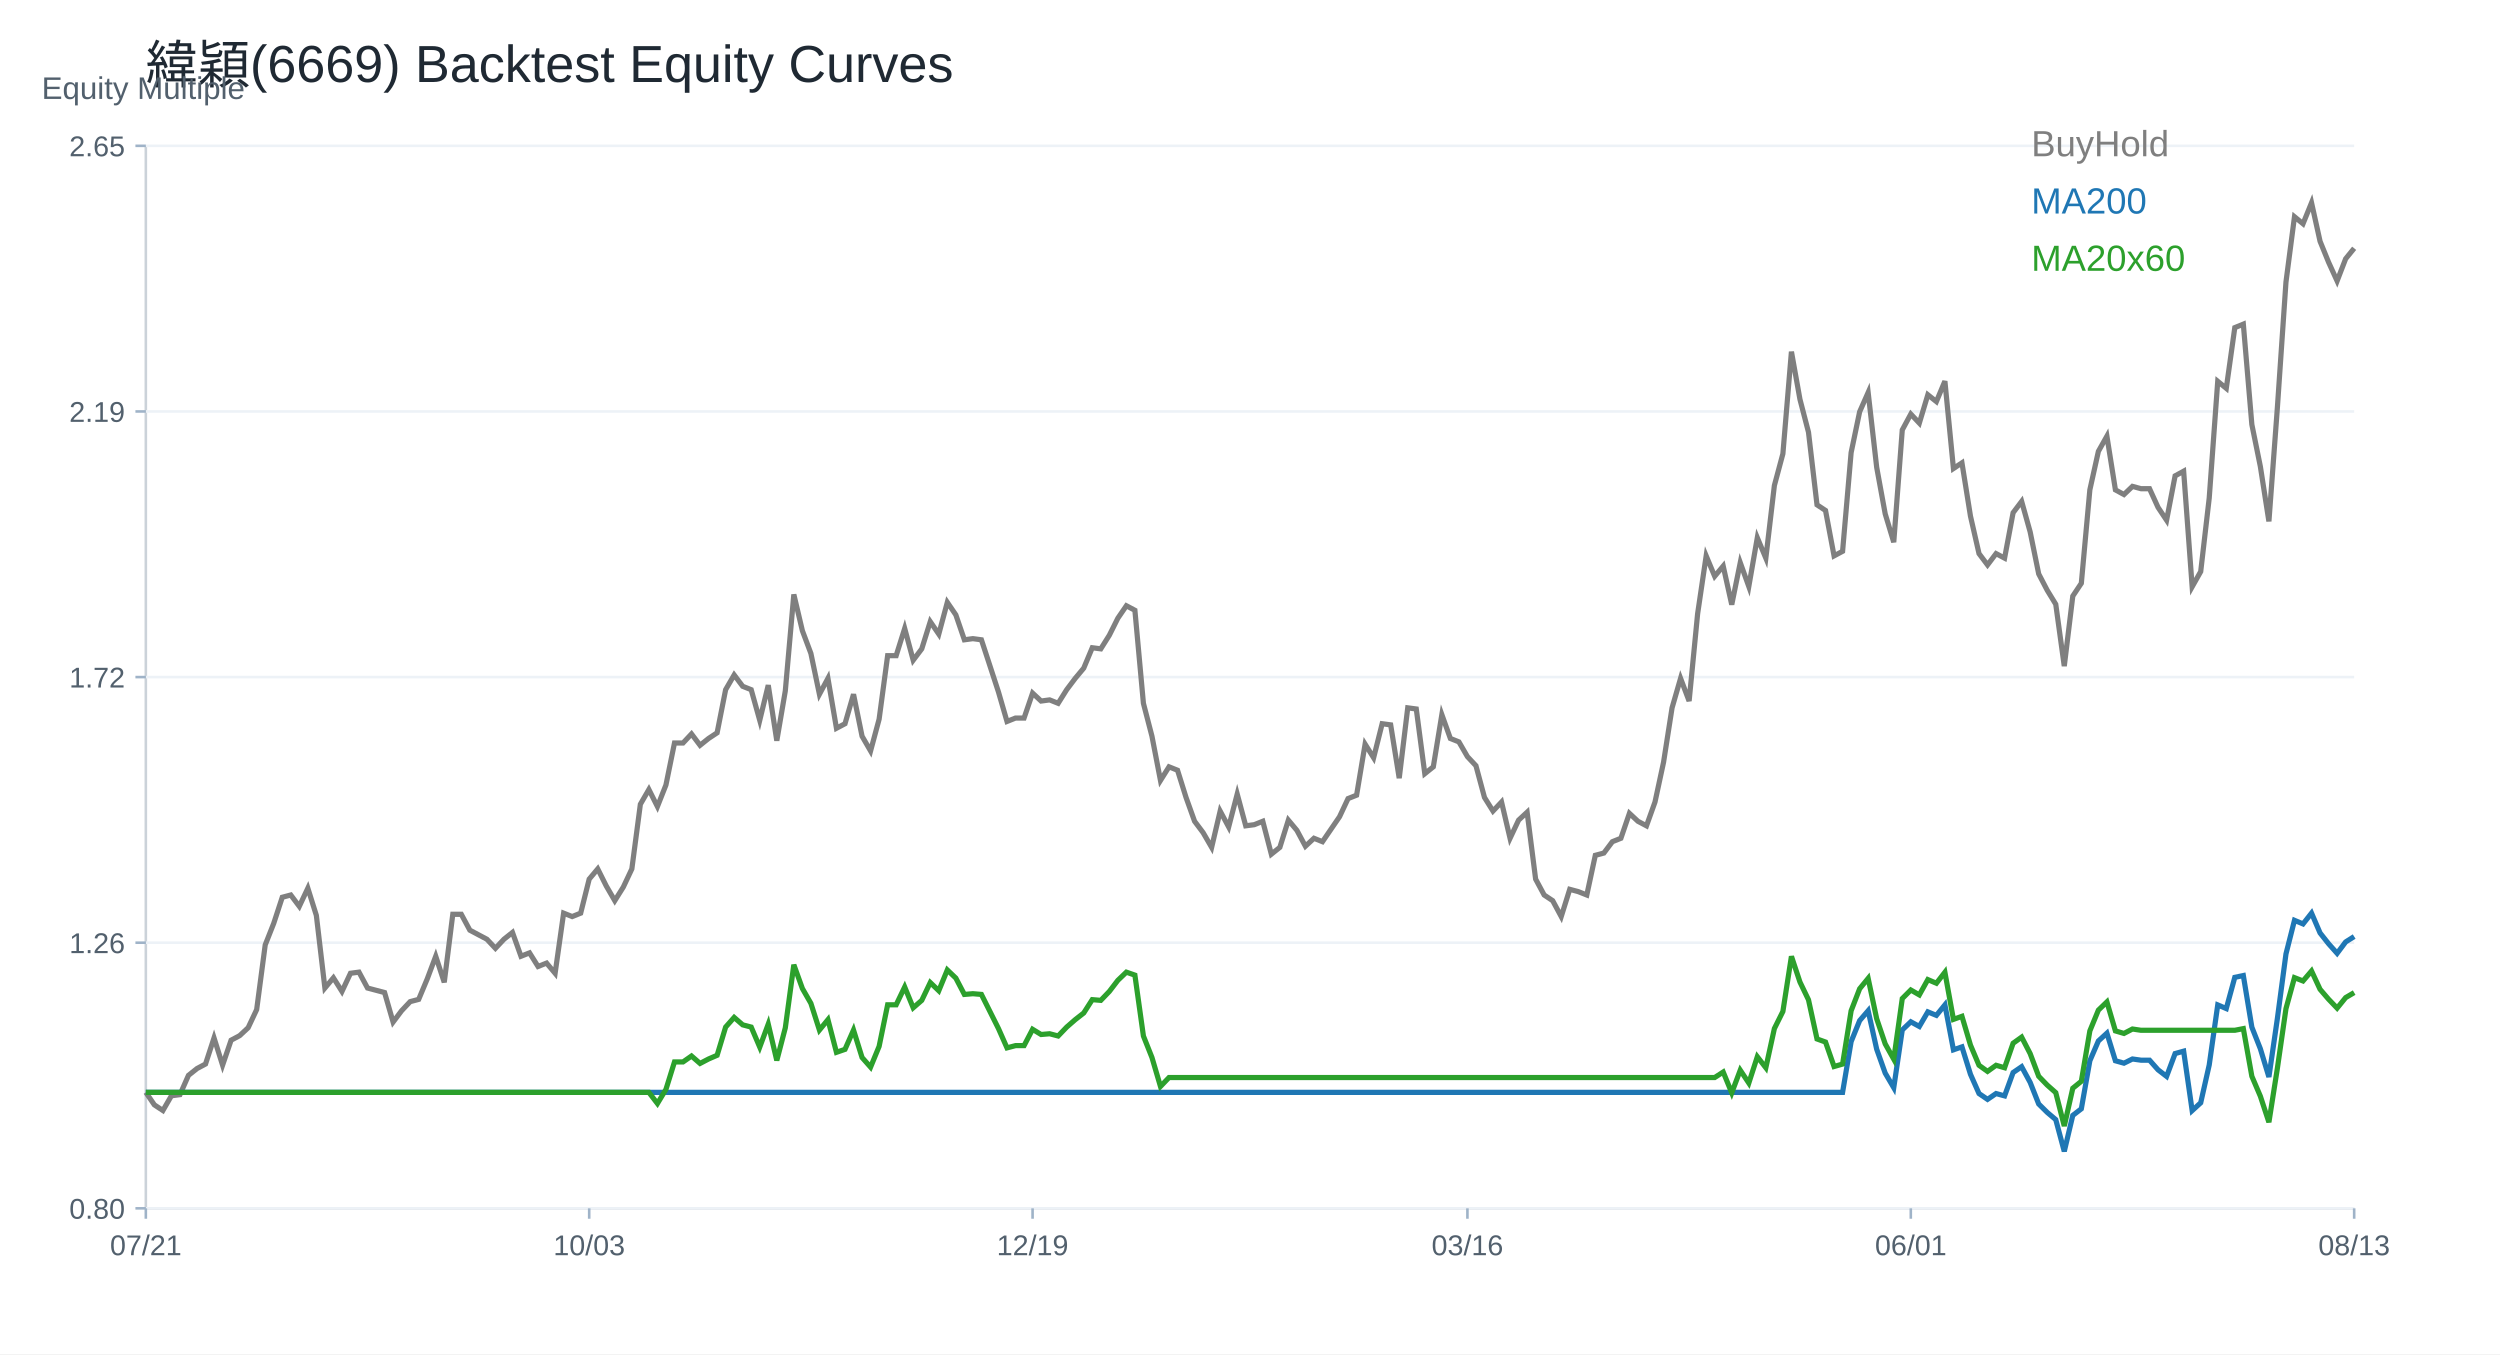
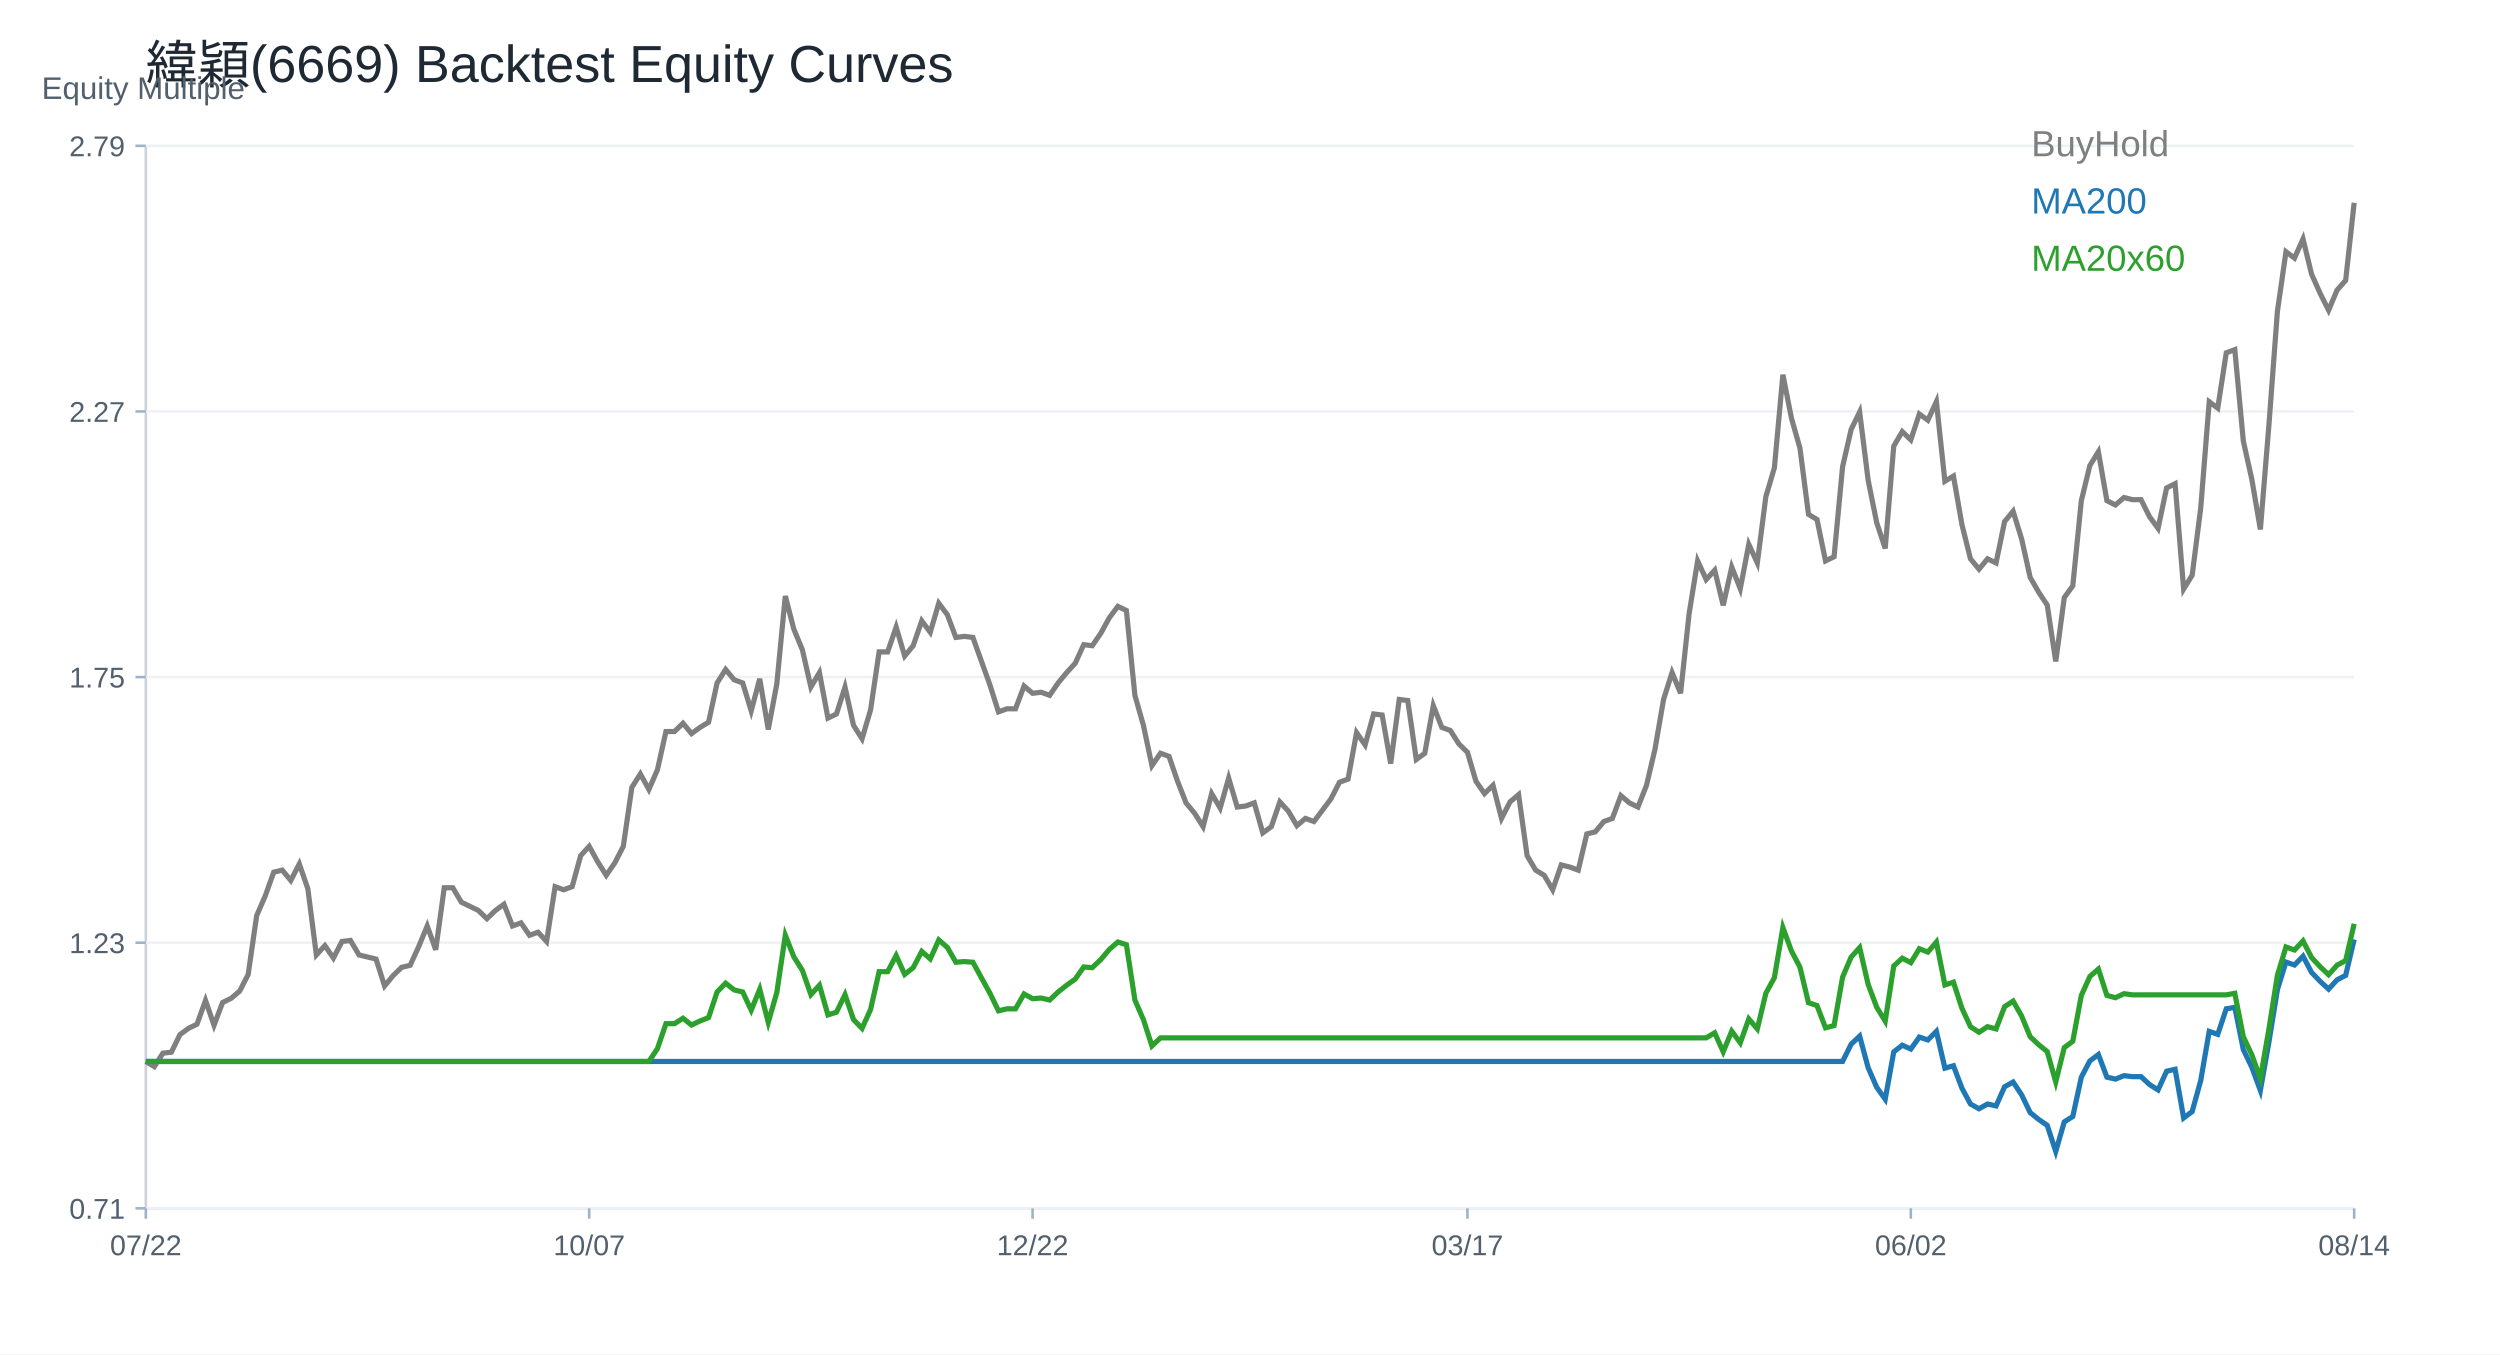
<svg xmlns="http://www.w3.org/2000/svg" width="960" height="520" viewBox="0 0 960 520">
  <rect width="100%" height="100%" fill="white" />
  <text x="56.00" y="32.00" font-size="20" font-family="Arial" fill="#1f2933" text-anchor="start">緯穎(6669) Backtest Equity Curves</text>
  <line x1="56" y1="464" x2="904" y2="464" stroke="#cbd2d9" />
  <line x1="56" y1="56" x2="56" y2="464" stroke="#cbd2d9" />
  <text x="16.00" y="38.00" font-size="12" font-family="Arial" fill="#52606d" text-anchor="start">Equity Multiple</text>
  <line x1="56" y1="464.00" x2="904" y2="464.00" stroke="#edf2f7" />
  <line x1="52" y1="464.00" x2="56" y2="464.00" stroke="#9fb3c8" />
-   <text x="48.00" y="468.00" font-size="11" font-family="Arial" fill="#52606d" text-anchor="end">0.80</text>
+   <text x="48.00" y="468.00" font-size="11" font-family="Arial" fill="#52606d" text-anchor="end">0.71</text>
  <line x1="56" y1="362.00" x2="904" y2="362.00" stroke="#edf2f7" />
  <line x1="52" y1="362.00" x2="56" y2="362.00" stroke="#9fb3c8" />
-   <text x="48.00" y="366.00" font-size="11" font-family="Arial" fill="#52606d" text-anchor="end">1.26</text>
+   <text x="48.00" y="366.00" font-size="11" font-family="Arial" fill="#52606d" text-anchor="end">1.23</text>
  <line x1="56" y1="260.00" x2="904" y2="260.00" stroke="#edf2f7" />
  <line x1="52" y1="260.00" x2="56" y2="260.00" stroke="#9fb3c8" />
-   <text x="48.00" y="264.00" font-size="11" font-family="Arial" fill="#52606d" text-anchor="end">1.72</text>
+   <text x="48.00" y="264.00" font-size="11" font-family="Arial" fill="#52606d" text-anchor="end">1.75</text>
  <line x1="56" y1="158.00" x2="904" y2="158.00" stroke="#edf2f7" />
  <line x1="52" y1="158.00" x2="56" y2="158.00" stroke="#9fb3c8" />
-   <text x="48.00" y="162.00" font-size="11" font-family="Arial" fill="#52606d" text-anchor="end">2.19</text>
+   <text x="48.00" y="162.00" font-size="11" font-family="Arial" fill="#52606d" text-anchor="end">2.27</text>
  <line x1="56" y1="56.00" x2="904" y2="56.00" stroke="#edf2f7" />
  <line x1="52" y1="56.00" x2="56" y2="56.00" stroke="#9fb3c8" />
-   <text x="48.00" y="60.00" font-size="11" font-family="Arial" fill="#52606d" text-anchor="end">2.65</text>
+   <text x="48.00" y="60.00" font-size="11" font-family="Arial" fill="#52606d" text-anchor="end">2.79</text>
  <line x1="56.00" y1="464" x2="56.00" y2="468" stroke="#9fb3c8" />
-   <text x="56.00" y="482.00" font-size="11" font-family="Arial" fill="#52606d" text-anchor="middle">07/21</text>
+   <text x="56.00" y="482.00" font-size="11" font-family="Arial" fill="#52606d" text-anchor="middle">07/22</text>
  <line x1="226.25" y1="464" x2="226.25" y2="468" stroke="#9fb3c8" />
-   <text x="226.25" y="482.00" font-size="11" font-family="Arial" fill="#52606d" text-anchor="middle">10/03</text>
+   <text x="226.25" y="482.00" font-size="11" font-family="Arial" fill="#52606d" text-anchor="middle">10/07</text>
  <line x1="396.51" y1="464" x2="396.51" y2="468" stroke="#9fb3c8" />
-   <text x="396.51" y="482.00" font-size="11" font-family="Arial" fill="#52606d" text-anchor="middle">12/19</text>
+   <text x="396.51" y="482.00" font-size="11" font-family="Arial" fill="#52606d" text-anchor="middle">12/22</text>
  <line x1="563.49" y1="464" x2="563.49" y2="468" stroke="#9fb3c8" />
-   <text x="563.49" y="482.00" font-size="11" font-family="Arial" fill="#52606d" text-anchor="middle">03/16</text>
+   <text x="563.49" y="482.00" font-size="11" font-family="Arial" fill="#52606d" text-anchor="middle">03/17</text>
  <line x1="733.75" y1="464" x2="733.75" y2="468" stroke="#9fb3c8" />
-   <text x="733.75" y="482.00" font-size="11" font-family="Arial" fill="#52606d" text-anchor="middle">06/01</text>
+   <text x="733.75" y="482.00" font-size="11" font-family="Arial" fill="#52606d" text-anchor="middle">06/02</text>
  <line x1="904.00" y1="464" x2="904.00" y2="468" stroke="#9fb3c8" />
-   <text x="904.00" y="482.00" font-size="11" font-family="Arial" fill="#52606d" text-anchor="middle">08/13</text>
-   <polyline fill="none" stroke="#7f7f7f" stroke-width="2" points="56.00,419.47 59.27,424.26 62.55,426.44 65.82,420.78 69.10,420.34 72.37,412.94 75.64,410.33 78.92,408.58 82.19,398.56 85.47,409.02 88.74,399.44 92.02,397.69 95.29,394.64 98.56,387.68 101.84,362.85 105.11,354.57 108.39,344.55 111.66,343.68 114.93,348.04 118.21,341.07 121.48,351.52 124.76,379.40 128.03,375.48 131.31,380.71 134.58,373.74 137.85,373.30 141.13,379.40 144.40,380.27 147.68,381.14 150.95,392.47 154.22,388.11 157.50,384.63 160.77,383.76 164.05,375.92 167.32,367.20 170.59,377.22 173.87,351.09 177.14,351.09 180.42,357.19 183.69,358.93 186.97,360.67 190.24,364.15 193.51,360.67 196.79,358.06 200.06,367.20 203.34,365.90 206.61,371.12 209.88,369.82 213.16,373.74 216.43,350.65 219.71,351.96 222.98,350.65 226.25,337.58 229.53,333.66 232.80,340.20 236.08,345.86 239.35,340.63 242.63,333.66 245.90,308.84 249.17,303.17 252.45,309.71 255.72,301.43 259.00,285.32 262.27,285.32 265.54,281.83 268.82,286.19 272.09,283.57 275.37,281.40 278.64,264.84 281.92,259.18 285.19,263.54 288.46,264.84 291.74,276.60 295.01,263.10 298.29,284.44 301.56,265.28 304.83,228.26 308.11,242.19 311.38,250.91 314.66,266.59 317.93,260.49 321.20,279.65 324.48,277.91 327.75,266.59 331.03,282.70 334.30,288.36 337.58,276.17 340.85,251.78 344.12,251.78 347.40,241.32 350.67,253.52 353.95,249.16 357.22,238.71 360.49,243.50 363.77,231.30 367.04,236.10 370.32,245.68 373.59,245.24 376.86,245.68 380.14,255.70 383.41,265.72 386.69,277.04 389.96,275.73 393.24,275.73 396.51,266.15 399.78,269.20 403.06,268.76 406.33,270.07 409.61,264.84 412.88,260.49 416.15,256.57 419.43,248.73 422.70,249.16 425.98,243.94 429.25,237.40 432.53,232.61 435.80,234.35 439.07,270.07 442.35,282.70 445.62,299.69 448.90,294.46 452.17,295.77 455.44,306.22 458.72,315.37 461.99,319.73 465.27,325.39 468.54,311.45 471.81,317.55 475.09,304.92 478.36,317.11 481.64,316.68 484.91,315.37 488.19,328.00 491.46,325.39 494.73,314.93 498.01,318.86 501.28,324.95 504.56,321.90 507.83,323.21 511.10,318.42 514.38,313.63 517.65,306.66 520.93,305.35 524.20,285.75 527.47,290.98 530.75,277.91 534.02,278.35 537.30,298.82 540.57,271.81 543.85,272.25 547.12,297.08 550.39,294.46 553.67,274.43 556.94,283.57 560.22,284.88 563.49,290.54 566.76,294.03 570.04,306.22 573.31,311.45 576.59,307.97 579.86,321.90 583.14,314.93 586.41,311.89 589.68,337.58 592.96,343.68 596.23,345.86 599.51,351.96 602.78,341.50 606.05,342.38 609.33,343.68 612.60,328.44 615.88,327.57 619.15,323.21 622.42,321.90 625.70,312.32 628.97,315.37 632.25,317.11 635.52,307.97 638.80,292.72 642.07,271.81 645.34,260.49 648.62,269.20 651.89,235.66 655.17,213.45 658.44,221.29 661.71,217.37 664.99,232.18 668.26,216.06 671.54,225.21 674.81,206.48 678.08,214.32 681.36,186.44 684.63,174.24 687.91,135.04 691.18,153.34 694.46,165.97 697.73,193.85 701.00,196.02 704.28,213.45 707.55,211.70 710.83,173.81 714.10,158.13 717.37,150.72 720.65,179.47 723.92,197.33 727.20,208.22 730.47,165.10 733.75,159.00 737.02,162.48 740.29,151.59 743.57,154.21 746.84,146.37 750.12,179.91 753.39,177.73 756.66,198.20 759.94,212.58 763.21,216.93 766.49,212.58 769.76,214.32 773.03,196.89 776.31,192.54 779.58,204.25 782.86,220.38 786.13,226.66 789.41,232.03 792.68,255.79 795.95,228.90 799.23,223.97 802.50,188.11 805.78,173.32 809.05,167.49 812.32,188.11 815.60,189.90 818.87,186.77 822.15,187.66 825.42,187.66 828.69,194.83 831.97,199.76 835.24,182.73 838.52,180.94 841.79,225.31 845.07,219.48 848.34,191.25 851.61,146.43 854.89,149.12 858.16,125.81 861.44,124.47 864.71,163.01 867.98,179.15 871.26,200.21 874.53,156.29 877.81,108.33 881.08,83.24 884.36,85.92 887.63,77.86 890.90,92.65 894.18,100.71 897.45,107.89 900.73,99.37 904.00,95.34" />
+   <text x="904.00" y="482.00" font-size="11" font-family="Arial" fill="#52606d" text-anchor="middle">08/14</text>
+   <polyline fill="none" stroke="#7f7f7f" stroke-width="2" points="56.00,407.60 59.27,409.59 62.55,404.42 65.82,404.03 69.10,397.28 72.37,394.89 75.64,393.30 78.92,384.17 82.19,393.70 85.47,384.96 88.74,383.37 92.02,380.59 95.29,374.24 98.56,351.60 101.84,344.06 105.11,334.92 108.39,334.13 111.66,338.10 114.93,331.75 118.21,341.28 121.48,366.69 124.76,363.12 128.03,367.89 131.31,361.53 134.58,361.13 137.85,366.69 141.13,367.49 144.40,368.28 147.68,378.61 150.95,374.64 154.22,371.46 157.50,370.67 160.77,363.52 164.05,355.57 167.32,364.71 170.59,340.88 173.87,340.88 177.14,346.44 180.42,348.03 183.69,349.62 186.97,352.79 190.24,349.62 193.51,347.23 196.79,355.57 200.06,354.38 203.34,359.15 206.61,357.96 209.88,361.53 213.16,340.48 216.43,341.67 219.71,340.48 222.98,328.57 226.25,324.99 229.53,330.95 232.80,336.11 236.08,331.35 239.35,324.99 242.63,302.36 245.90,297.19 249.17,303.15 252.45,295.60 255.72,280.91 259.00,280.91 262.27,277.73 265.54,281.70 268.82,279.32 272.09,277.34 275.37,262.24 278.64,257.08 281.92,261.05 285.19,262.24 288.46,272.97 291.74,260.66 295.01,280.12 298.29,262.64 301.56,228.88 304.83,241.59 308.11,249.53 311.38,263.83 314.66,258.27 317.93,275.75 321.20,274.16 324.48,263.83 327.75,278.53 331.03,283.69 334.30,272.57 337.58,250.33 340.85,250.33 344.12,240.80 347.40,251.92 350.67,247.95 353.95,238.41 357.22,242.78 360.49,231.66 363.77,236.03 367.04,244.77 370.32,244.37 373.59,244.77 376.86,253.90 380.14,263.04 383.41,273.36 386.69,272.17 389.96,272.17 393.24,263.44 396.51,266.22 399.78,265.82 403.06,267.01 406.33,262.24 409.61,258.27 412.88,254.70 416.15,247.55 419.43,247.95 422.70,243.18 425.98,237.22 429.25,232.85 432.53,234.44 435.80,267.01 439.07,278.53 442.35,294.02 445.62,289.25 448.90,290.44 452.17,299.97 455.44,308.31 458.72,312.28 461.99,317.45 465.27,304.74 468.54,310.30 471.81,298.78 475.09,309.90 478.36,309.50 481.64,308.31 484.91,319.83 488.19,317.45 491.46,307.92 494.73,311.49 498.01,317.05 501.28,314.27 504.56,315.46 507.83,311.09 511.10,306.72 514.38,300.37 517.65,299.18 520.93,281.31 524.20,286.07 527.47,274.16 530.75,274.56 534.02,293.22 537.30,268.60 540.57,269.00 543.85,291.63 547.12,289.25 550.39,270.98 553.67,279.32 556.94,280.51 560.22,285.68 563.49,288.85 566.76,299.97 570.04,304.74 573.31,301.56 576.59,314.27 579.86,307.92 583.14,305.14 586.41,328.57 589.68,334.13 592.96,336.11 596.23,341.67 599.51,332.14 602.78,332.94 606.05,334.13 609.33,320.23 612.60,319.43 615.88,315.46 619.15,314.27 622.42,305.53 625.70,308.31 628.97,309.90 632.25,301.56 635.52,287.66 638.80,268.60 642.07,258.27 645.34,266.22 648.62,235.63 651.89,215.38 655.17,222.53 658.44,218.95 661.71,232.46 664.99,217.76 668.26,226.10 671.54,209.03 674.81,216.17 678.08,190.76 681.36,179.64 684.63,143.89 687.91,160.57 691.18,172.09 694.46,197.51 697.73,199.49 701.00,215.38 704.28,213.79 707.55,179.24 710.83,164.94 714.10,158.19 717.37,184.40 720.65,200.69 723.92,210.61 727.20,171.30 730.47,165.74 733.75,168.91 737.02,158.98 740.29,161.37 743.57,154.22 746.84,184.80 750.12,182.81 753.39,201.48 756.66,214.59 759.94,218.56 763.21,214.59 766.49,216.17 769.76,200.29 773.03,196.32 776.31,206.99 779.58,221.70 782.86,227.42 786.13,232.33 789.41,253.99 792.68,229.47 795.95,224.97 799.23,192.28 802.50,178.79 805.78,173.48 809.05,192.28 812.32,193.91 815.60,191.05 818.87,191.87 822.15,191.87 825.42,198.41 828.69,202.90 831.97,187.38 835.24,185.74 838.52,226.20 841.79,220.89 845.07,195.14 848.34,154.28 851.61,156.73 854.89,135.48 858.16,134.25 861.44,169.40 864.71,184.11 867.98,203.31 871.26,163.27 874.53,119.54 877.81,96.66 881.08,99.11 884.36,91.75 887.63,105.24 890.90,112.59 894.18,119.13 897.45,111.37 900.73,107.69 904.00,77.86" />
  <text x="780.00" y="60.00" font-size="14" font-family="Arial" fill="#7f7f7f" text-anchor="start">BuyHold</text>
-   <polyline fill="none" stroke="#1f77b4" stroke-width="2" points="56.00,419.47 59.27,419.47 62.55,419.47 65.82,419.47 69.10,419.47 72.37,419.47 75.64,419.47 78.92,419.47 82.19,419.47 85.47,419.47 88.74,419.47 92.02,419.47 95.29,419.47 98.56,419.47 101.84,419.47 105.11,419.47 108.39,419.47 111.66,419.47 114.93,419.47 118.21,419.47 121.48,419.47 124.76,419.47 128.03,419.47 131.31,419.47 134.58,419.47 137.85,419.47 141.13,419.47 144.40,419.47 147.68,419.47 150.95,419.47 154.22,419.47 157.50,419.47 160.77,419.47 164.05,419.47 167.32,419.47 170.59,419.47 173.87,419.47 177.14,419.47 180.42,419.47 183.69,419.47 186.97,419.47 190.24,419.47 193.51,419.47 196.79,419.47 200.06,419.47 203.34,419.47 206.61,419.47 209.88,419.47 213.16,419.47 216.43,419.47 219.71,419.47 222.98,419.47 226.25,419.47 229.53,419.47 232.80,419.47 236.08,419.47 239.35,419.47 242.63,419.47 245.90,419.47 249.17,419.47 252.45,419.47 255.72,419.47 259.00,419.47 262.27,419.47 265.54,419.47 268.82,419.47 272.09,419.47 275.37,419.47 278.64,419.47 281.92,419.47 285.19,419.47 288.46,419.47 291.74,419.47 295.01,419.47 298.29,419.47 301.56,419.47 304.83,419.47 308.11,419.47 311.38,419.47 314.66,419.47 317.93,419.47 321.20,419.47 324.48,419.47 327.75,419.47 331.03,419.47 334.30,419.47 337.58,419.47 340.85,419.47 344.12,419.47 347.40,419.47 350.67,419.47 353.95,419.47 357.22,419.47 360.49,419.47 363.77,419.47 367.04,419.47 370.32,419.47 373.59,419.47 376.86,419.47 380.14,419.47 383.41,419.47 386.69,419.47 389.96,419.47 393.24,419.47 396.51,419.47 399.78,419.47 403.06,419.47 406.33,419.47 409.61,419.47 412.88,419.47 416.15,419.47 419.43,419.47 422.70,419.47 425.98,419.47 429.25,419.47 432.53,419.47 435.80,419.47 439.07,419.47 442.35,419.47 445.62,419.47 448.90,419.47 452.17,419.47 455.44,419.47 458.72,419.47 461.99,419.47 465.27,419.47 468.54,419.47 471.81,419.47 475.09,419.47 478.36,419.47 481.64,419.47 484.91,419.47 488.19,419.47 491.46,419.47 494.73,419.47 498.01,419.47 501.28,419.47 504.56,419.47 507.83,419.47 511.10,419.47 514.38,419.47 517.65,419.47 520.93,419.47 524.20,419.47 527.47,419.47 530.75,419.47 534.02,419.47 537.30,419.47 540.57,419.47 543.85,419.47 547.12,419.47 550.39,419.47 553.67,419.47 556.94,419.47 560.22,419.47 563.49,419.47 566.76,419.47 570.04,419.47 573.31,419.47 576.59,419.47 579.86,419.47 583.14,419.47 586.41,419.47 589.68,419.47 592.96,419.47 596.23,419.47 599.51,419.47 602.78,419.47 606.05,419.47 609.33,419.47 612.60,419.47 615.88,419.47 619.15,419.47 622.42,419.47 625.70,419.47 628.97,419.47 632.25,419.47 635.52,419.47 638.80,419.47 642.07,419.47 645.34,419.47 648.62,419.47 651.89,419.47 655.17,419.47 658.44,419.47 661.71,419.47 664.99,419.47 668.26,419.47 671.54,419.47 674.81,419.47 678.08,419.47 681.36,419.47 684.63,419.47 687.91,419.47 691.18,419.47 694.46,419.47 697.73,419.47 701.00,419.47 704.28,419.47 707.55,419.47 710.83,399.98 714.10,391.92 717.37,388.11 720.65,402.90 723.92,412.08 727.20,417.68 730.47,395.50 733.75,392.37 737.02,394.16 740.29,388.56 743.57,389.90 746.84,385.87 750.12,403.12 753.39,402.00 756.66,412.53 759.94,419.92 763.21,422.16 766.49,419.92 769.76,420.82 773.03,411.86 776.31,409.62 779.58,415.64 782.86,423.93 786.13,427.16 789.41,429.93 792.68,442.14 795.95,428.31 799.23,425.78 802.50,407.34 805.78,399.73 809.05,396.74 812.32,407.34 815.60,408.26 818.87,406.65 822.15,407.11 825.42,407.11 828.69,410.80 831.97,413.33 835.24,404.57 838.52,403.65 841.79,426.47 845.07,423.47 848.34,408.95 851.61,385.90 854.89,387.29 858.16,375.30 861.44,374.61 864.71,394.43 867.98,402.73 871.26,413.56 874.53,390.98 877.81,366.31 881.08,353.41 884.36,354.79 887.63,350.64 890.90,358.25 894.18,362.40 897.45,366.08 900.73,361.70 904.00,359.63" />
+   <polyline fill="none" stroke="#1f77b4" stroke-width="2" points="56.00,407.60 59.27,407.60 62.55,407.60 65.82,407.60 69.10,407.60 72.37,407.60 75.64,407.60 78.92,407.60 82.19,407.60 85.47,407.60 88.74,407.60 92.02,407.60 95.29,407.60 98.56,407.60 101.84,407.60 105.11,407.60 108.39,407.60 111.66,407.60 114.93,407.60 118.21,407.60 121.48,407.60 124.76,407.60 128.03,407.60 131.31,407.60 134.58,407.60 137.85,407.60 141.13,407.60 144.40,407.60 147.68,407.60 150.95,407.60 154.22,407.60 157.50,407.60 160.77,407.60 164.05,407.60 167.32,407.60 170.59,407.60 173.87,407.60 177.14,407.60 180.42,407.60 183.69,407.60 186.97,407.60 190.24,407.60 193.51,407.60 196.79,407.60 200.06,407.60 203.34,407.60 206.61,407.60 209.88,407.60 213.16,407.60 216.43,407.60 219.71,407.60 222.98,407.60 226.25,407.60 229.53,407.60 232.80,407.60 236.08,407.60 239.35,407.60 242.63,407.60 245.90,407.60 249.17,407.60 252.45,407.60 255.72,407.60 259.00,407.60 262.27,407.60 265.54,407.60 268.82,407.60 272.09,407.60 275.37,407.60 278.64,407.60 281.92,407.60 285.19,407.60 288.46,407.60 291.74,407.60 295.01,407.60 298.29,407.60 301.56,407.60 304.83,407.60 308.11,407.60 311.38,407.60 314.66,407.60 317.93,407.60 321.20,407.60 324.48,407.60 327.75,407.60 331.03,407.60 334.30,407.60 337.58,407.60 340.85,407.60 344.12,407.60 347.40,407.60 350.67,407.60 353.95,407.60 357.22,407.60 360.49,407.60 363.77,407.60 367.04,407.60 370.32,407.60 373.59,407.60 376.86,407.60 380.14,407.60 383.41,407.60 386.69,407.60 389.96,407.60 393.24,407.60 396.51,407.60 399.78,407.60 403.06,407.60 406.33,407.60 409.61,407.60 412.88,407.60 416.15,407.60 419.43,407.60 422.70,407.60 425.98,407.60 429.25,407.60 432.53,407.60 435.80,407.60 439.07,407.60 442.35,407.60 445.62,407.60 448.90,407.60 452.17,407.60 455.44,407.60 458.72,407.60 461.99,407.60 465.27,407.60 468.54,407.60 471.81,407.60 475.09,407.60 478.36,407.60 481.64,407.60 484.91,407.60 488.19,407.60 491.46,407.60 494.73,407.60 498.01,407.60 501.28,407.60 504.56,407.60 507.83,407.60 511.10,407.60 514.38,407.60 517.65,407.60 520.93,407.60 524.20,407.60 527.47,407.60 530.75,407.60 534.02,407.60 537.30,407.60 540.57,407.60 543.85,407.60 547.12,407.60 550.39,407.60 553.67,407.60 556.94,407.60 560.22,407.60 563.49,407.60 566.76,407.60 570.04,407.60 573.31,407.60 576.59,407.60 579.86,407.60 583.14,407.60 586.41,407.60 589.68,407.60 592.96,407.60 596.23,407.60 599.51,407.60 602.78,407.60 606.05,407.60 609.33,407.60 612.60,407.60 615.88,407.60 619.15,407.60 622.42,407.60 625.70,407.60 628.97,407.60 632.25,407.60 635.52,407.60 638.80,407.60 642.07,407.60 645.34,407.60 648.62,407.60 651.89,407.60 655.17,407.60 658.44,407.60 661.71,407.60 664.99,407.60 668.26,407.60 671.54,407.60 674.81,407.60 678.08,407.60 681.36,407.60 684.63,407.60 687.91,407.60 691.18,407.60 694.46,407.60 697.73,407.60 701.00,407.60 704.28,407.60 707.55,407.60 710.83,400.99 714.10,397.87 717.37,409.99 720.65,417.51 723.92,422.10 727.20,403.93 730.47,401.36 733.75,402.83 737.02,398.24 740.29,399.34 743.57,396.04 746.84,410.17 750.12,409.25 753.39,417.88 756.66,423.94 759.94,425.77 763.21,423.94 766.49,424.67 769.76,417.33 773.03,415.49 776.31,420.43 779.58,427.22 782.86,429.87 786.13,432.13 789.41,442.14 792.68,430.81 795.95,428.73 799.23,413.63 802.50,407.40 805.78,404.94 809.05,413.63 812.32,414.38 815.60,413.06 818.87,413.44 822.15,413.44 825.42,416.46 828.69,418.54 831.97,411.36 835.24,410.61 838.52,429.30 841.79,426.85 845.07,414.95 848.34,396.06 851.61,397.20 854.89,387.38 858.16,386.81 861.44,403.05 864.71,409.85 867.98,418.73 871.26,400.22 874.53,380.01 877.81,369.44 881.08,370.57 884.36,367.17 887.63,373.40 890.90,376.80 894.18,379.82 897.45,376.24 900.73,374.54 904.00,360.75" />
  <text x="780.00" y="82.00" font-size="14" font-family="Arial" fill="#1f77b4" text-anchor="start">MA200</text>
-   <polyline fill="none" stroke="#2ca02c" stroke-width="2" points="56.00,419.47 59.27,419.47 62.55,419.47 65.82,419.47 69.10,419.47 72.37,419.47 75.64,419.47 78.92,419.47 82.19,419.47 85.47,419.47 88.74,419.47 92.02,419.47 95.29,419.47 98.56,419.47 101.84,419.47 105.11,419.47 108.39,419.47 111.66,419.47 114.93,419.47 118.21,419.47 121.48,419.47 124.76,419.47 128.03,419.47 131.31,419.47 134.58,419.47 137.85,419.47 141.13,419.47 144.40,419.47 147.68,419.47 150.95,419.47 154.22,419.47 157.50,419.47 160.77,419.47 164.05,419.47 167.32,419.47 170.59,419.47 173.87,419.47 177.14,419.47 180.42,419.47 183.69,419.47 186.97,419.47 190.24,419.47 193.51,419.47 196.79,419.47 200.06,419.47 203.34,419.47 206.61,419.47 209.88,419.47 213.16,419.47 216.43,419.47 219.71,419.47 222.98,419.47 226.25,419.47 229.53,419.47 232.80,419.47 236.08,419.47 239.35,419.47 242.63,419.47 245.90,419.47 249.17,419.47 252.45,423.75 255.72,418.33 259.00,407.79 262.27,407.79 265.54,405.51 268.82,408.36 272.09,406.65 275.37,405.23 278.64,394.40 281.92,390.69 285.19,393.54 288.46,394.40 291.74,402.09 295.01,393.26 298.29,407.22 301.56,394.68 304.83,370.46 308.11,379.58 311.38,385.28 314.66,395.54 317.93,391.55 321.20,404.09 324.48,402.95 327.75,395.54 331.03,406.08 334.30,409.78 337.58,401.81 340.85,385.85 344.12,385.85 347.40,379.01 350.67,386.99 353.95,384.14 357.22,377.30 360.49,380.44 363.77,372.46 367.04,375.59 370.32,381.86 373.59,381.58 376.86,381.86 380.14,388.42 383.41,394.97 386.69,402.38 389.96,401.52 393.24,401.52 396.51,395.25 399.78,397.25 403.06,396.96 406.33,397.82 409.61,394.40 412.88,391.55 416.15,388.99 419.43,383.86 422.70,384.14 425.98,380.72 429.25,376.45 432.53,373.31 435.80,374.45 439.07,397.82 442.35,406.08 445.62,417.19 448.90,413.77 452.17,413.77 455.44,413.77 458.72,413.77 461.99,413.77 465.27,413.77 468.54,413.77 471.81,413.77 475.09,413.77 478.36,413.77 481.64,413.77 484.91,413.77 488.19,413.77 491.46,413.77 494.73,413.77 498.01,413.77 501.28,413.77 504.56,413.77 507.83,413.77 511.10,413.77 514.38,413.77 517.65,413.77 520.93,413.77 524.20,413.77 527.47,413.77 530.75,413.77 534.02,413.77 537.30,413.77 540.57,413.77 543.85,413.77 547.12,413.77 550.39,413.77 553.67,413.77 556.94,413.77 560.22,413.77 563.49,413.77 566.76,413.77 570.04,413.77 573.31,413.77 576.59,413.77 579.86,413.77 583.14,413.77 586.41,413.77 589.68,413.77 592.96,413.77 596.23,413.77 599.51,413.77 602.78,413.77 606.05,413.77 609.33,413.77 612.60,413.77 615.88,413.77 619.15,413.77 622.42,413.77 625.70,413.77 628.97,413.77 632.25,413.77 635.52,413.77 638.80,413.77 642.07,413.77 645.34,413.77 648.62,413.77 651.89,413.77 655.17,413.77 658.44,413.77 661.71,411.66 664.99,419.65 668.26,410.95 671.54,415.89 674.81,405.78 678.08,410.01 681.36,394.97 684.63,388.39 687.91,367.23 691.18,377.10 694.46,383.92 697.73,398.96 701.00,400.14 704.28,409.54 707.55,408.60 710.83,388.15 714.10,379.69 717.37,375.69 720.65,391.21 723.92,400.85 727.20,406.72 730.47,383.45 733.75,380.16 737.02,382.04 740.29,376.16 743.57,377.57 746.84,373.34 750.12,391.44 753.39,390.27 756.66,401.32 759.94,409.07 763.21,411.42 766.49,409.07 769.76,410.01 773.03,400.61 776.31,398.26 779.58,404.58 782.86,413.29 786.13,416.67 789.41,419.57 792.68,432.39 795.95,417.88 799.23,415.22 802.50,395.87 805.78,387.89 809.05,384.74 812.32,395.87 815.60,396.84 818.87,395.14 822.15,395.63 825.42,395.63 828.69,395.63 831.97,395.63 835.24,395.63 838.52,395.63 841.79,395.63 845.07,395.63 848.34,395.63 851.61,395.63 854.89,395.63 858.16,395.63 861.44,394.99 864.71,413.29 867.98,420.95 871.26,430.94 874.53,410.10 877.81,387.33 881.08,375.42 884.36,376.69 887.63,372.86 890.90,379.89 894.18,383.71 897.45,387.12 900.73,383.08 904.00,381.16" />
+   <polyline fill="none" stroke="#2ca02c" stroke-width="2" points="56.00,407.60 59.27,407.60 62.55,407.60 65.82,407.60 69.10,407.60 72.37,407.60 75.64,407.60 78.92,407.60 82.19,407.60 85.47,407.60 88.74,407.60 92.02,407.60 95.29,407.60 98.56,407.60 101.84,407.60 105.11,407.60 108.39,407.60 111.66,407.60 114.93,407.60 118.21,407.60 121.48,407.60 124.76,407.60 128.03,407.60 131.31,407.60 134.58,407.60 137.85,407.60 141.13,407.60 144.40,407.60 147.68,407.60 150.95,407.60 154.22,407.60 157.50,407.60 160.77,407.60 164.05,407.60 167.32,407.60 170.59,407.60 173.87,407.60 177.14,407.60 180.42,407.60 183.69,407.60 186.97,407.60 190.24,407.60 193.51,407.60 196.79,407.60 200.06,407.60 203.34,407.60 206.61,407.60 209.88,407.60 213.16,407.60 216.43,407.60 219.71,407.60 222.98,407.60 226.25,407.60 229.53,407.60 232.80,407.60 236.08,407.60 239.35,407.60 242.63,407.60 245.90,407.60 249.17,407.60 252.45,402.68 255.72,393.09 259.00,393.09 262.27,391.01 265.54,393.61 268.82,392.05 272.09,390.75 275.37,380.91 278.64,377.54 281.92,380.13 285.19,380.91 288.46,387.90 291.74,379.87 295.01,392.57 298.29,381.17 301.56,359.14 304.83,367.43 308.11,372.61 311.38,381.94 314.66,378.31 317.93,389.72 321.20,388.68 324.48,381.94 327.75,391.53 331.03,394.90 334.30,387.64 337.58,373.13 340.85,373.13 344.12,366.91 347.40,374.17 350.67,371.58 353.95,365.36 357.22,368.21 360.49,360.95 363.77,363.80 367.04,369.50 370.32,369.24 373.59,369.50 376.86,375.46 380.14,381.42 383.41,388.16 386.69,387.39 389.96,387.39 393.24,381.68 396.51,383.50 399.78,383.24 403.06,384.02 406.33,380.91 409.61,378.31 412.88,375.98 416.15,371.32 419.43,371.58 422.70,368.47 425.98,364.58 429.25,361.73 432.53,362.76 435.80,384.02 439.07,391.53 442.35,401.64 445.62,398.53 448.90,398.53 452.17,398.53 455.44,398.53 458.72,398.53 461.99,398.53 465.27,398.53 468.54,398.53 471.81,398.53 475.09,398.53 478.36,398.53 481.64,398.53 484.91,398.53 488.19,398.53 491.46,398.53 494.73,398.53 498.01,398.53 501.28,398.53 504.56,398.53 507.83,398.53 511.10,398.53 514.38,398.53 517.65,398.53 520.93,398.53 524.20,398.53 527.47,398.53 530.75,398.53 534.02,398.53 537.30,398.53 540.57,398.53 543.85,398.53 547.12,398.53 550.39,398.53 553.67,398.53 556.94,398.53 560.22,398.53 563.49,398.53 566.76,398.53 570.04,398.53 573.31,398.53 576.59,398.53 579.86,398.53 583.14,398.53 586.41,398.53 589.68,398.53 592.96,398.53 596.23,398.53 599.51,398.53 602.78,398.53 606.05,398.53 609.33,398.53 612.60,398.53 615.88,398.53 619.15,398.53 622.42,398.53 625.70,398.53 628.97,398.53 632.25,398.53 635.52,398.53 638.80,398.53 642.07,398.53 645.34,398.53 648.62,398.53 651.89,398.53 655.17,398.53 658.44,396.61 661.71,403.88 664.99,395.96 668.26,400.45 671.54,391.26 674.81,395.11 678.08,381.42 681.36,375.44 684.63,356.19 687.91,365.17 691.18,371.38 694.46,385.06 697.73,386.13 701.00,394.68 704.28,393.83 707.55,375.22 710.83,367.53 714.10,363.89 717.37,378.00 720.65,386.77 723.92,392.12 727.20,370.95 730.47,367.95 733.75,369.66 737.02,364.32 740.29,365.60 743.57,361.75 746.84,378.22 750.12,377.15 753.39,387.20 756.66,394.25 759.94,396.39 763.21,394.25 766.49,395.11 769.76,386.56 773.03,384.42 776.31,390.17 779.58,398.09 782.86,401.17 786.13,403.81 789.41,415.47 792.68,402.27 795.95,399.85 799.23,382.24 802.50,374.98 805.78,372.12 809.05,382.24 812.32,383.12 815.60,381.58 818.87,382.02 822.15,382.02 825.42,382.02 828.69,382.02 831.97,382.02 835.24,382.02 838.52,382.02 841.79,382.02 845.07,382.02 848.34,382.02 851.61,382.02 854.89,382.02 858.16,381.44 861.44,398.09 864.71,405.05 867.98,414.15 871.26,395.18 874.53,374.48 877.81,363.64 881.08,364.80 884.36,361.32 887.63,367.70 890.90,371.19 894.18,374.28 897.45,370.61 900.73,368.87 904.00,354.74" />
  <text x="780.00" y="104.00" font-size="14" font-family="Arial" fill="#2ca02c" text-anchor="start">MA20x60</text>
</svg>
